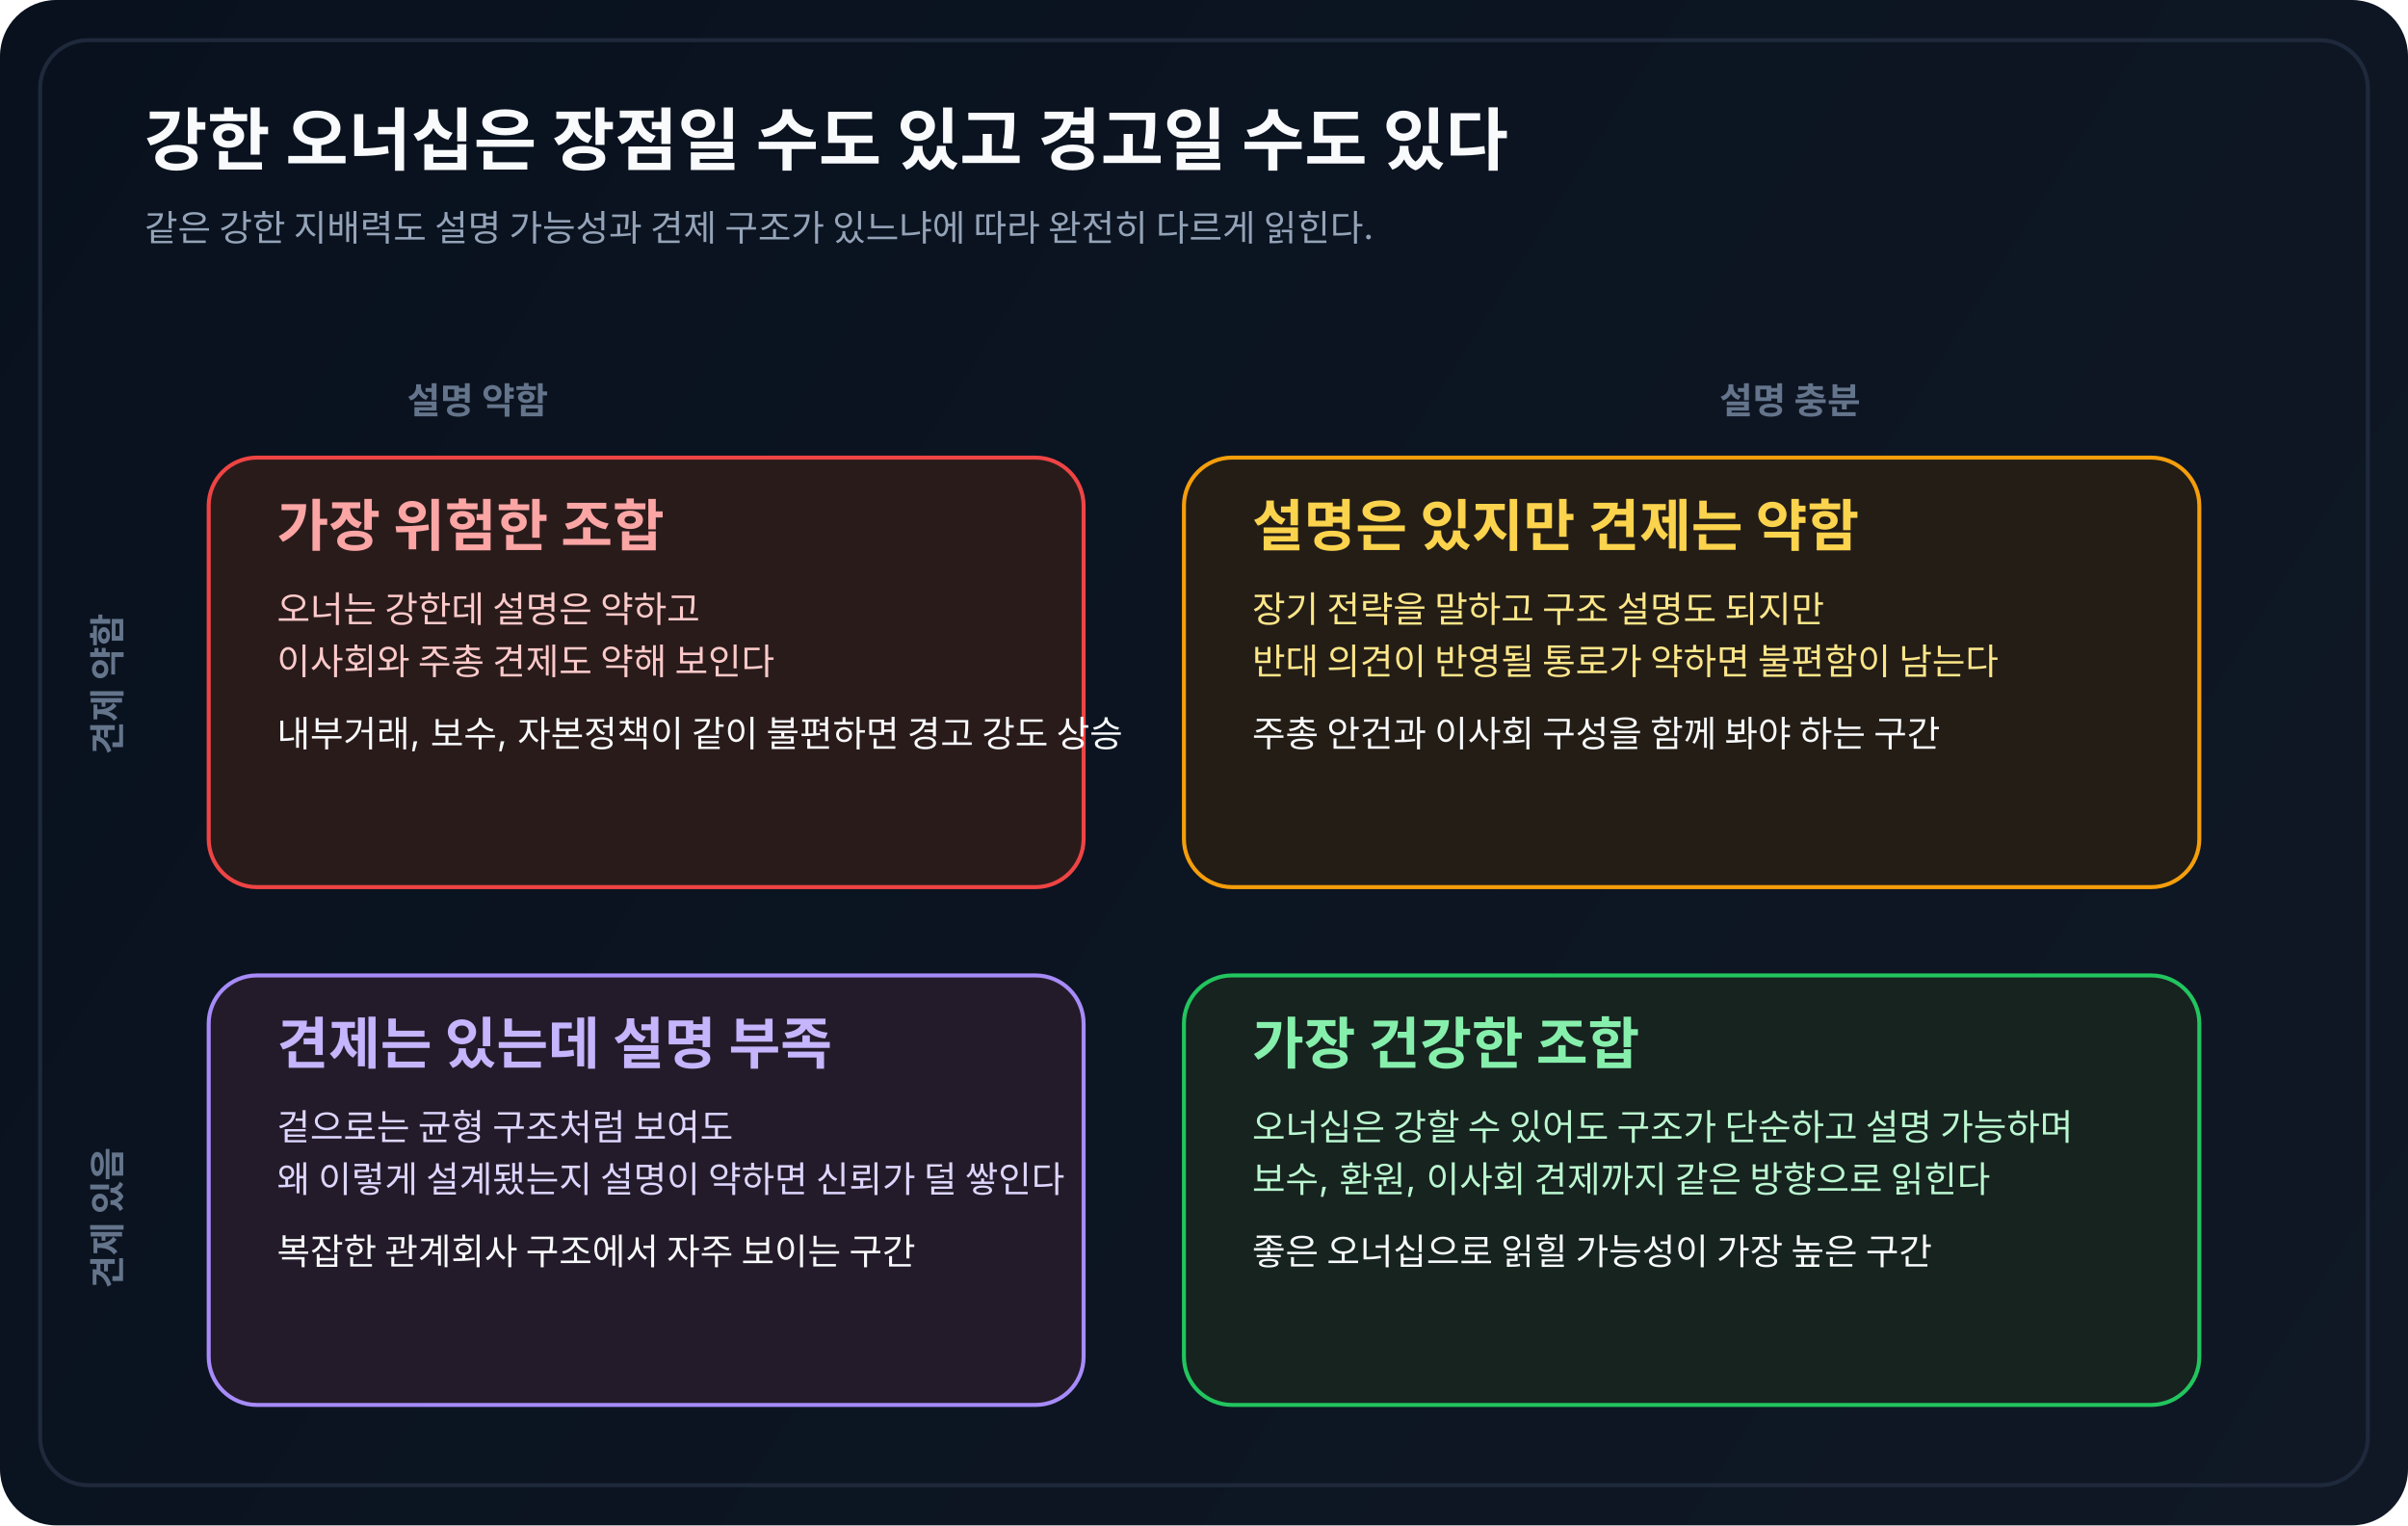
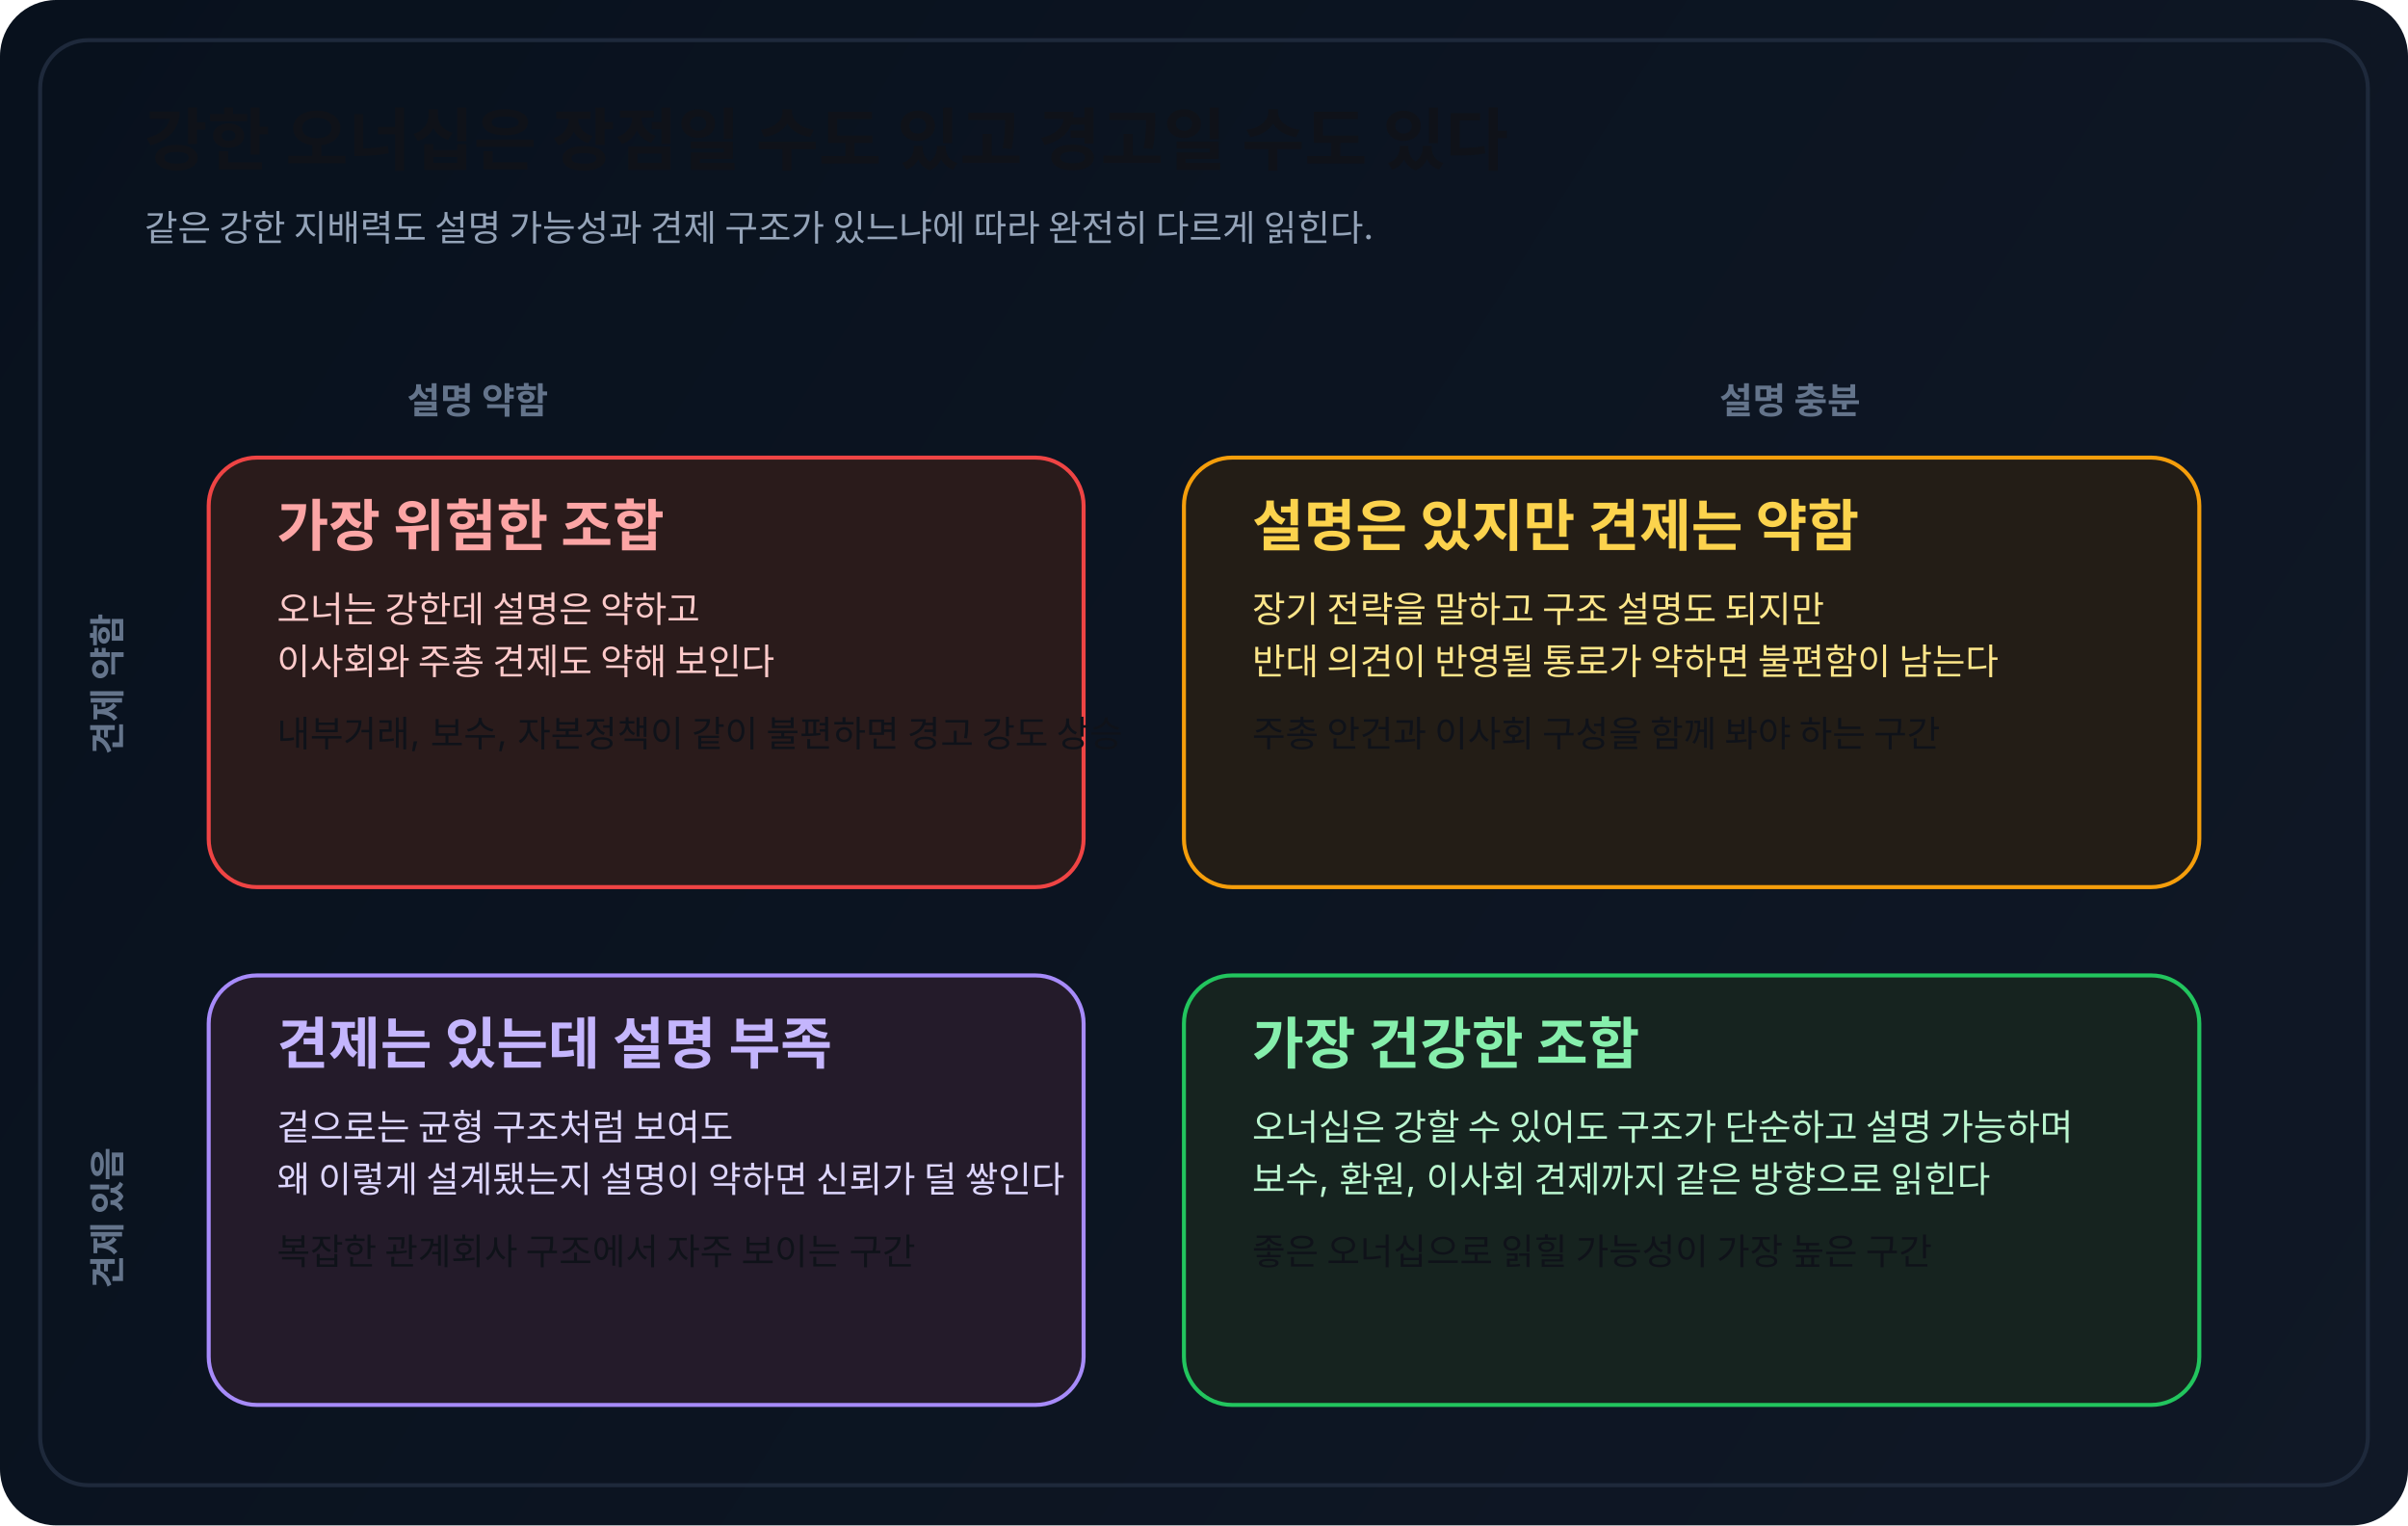
<svg xmlns="http://www.w3.org/2000/svg" viewBox="0 0 1200 760" fill="none" role="img" aria-labelledby="title desc">
  <defs>
    <linearGradient id="bg025a" x1="0" y1="0" x2="1200" y2="760" gradientUnits="userSpaceOnUse">
      <stop offset="0%" stop-color="#08111d" />
      <stop offset="100%" stop-color="#101826" />
    </linearGradient>
  </defs>
  <rect width="1200" height="760" rx="28" fill="url(#bg025a)" />
  <rect x="20" y="20" width="1160" height="720" rx="24" stroke="#1e293b" stroke-width="2" />
-   <text x="72" y="82" fill="#f8fafc" font-family="Pretendard, Inter, sans-serif" font-size="34" font-weight="700">강한 오너십은 장점일 수도 있고 경고일 수도 있다</text>
+   <text x="72" y="82" fill="#0f1219" font-family="Pretendard, Inter, sans-serif" font-size="34" font-weight="700">강한 오너십은 장점일 수도 있고 경고일 수도 있다</text>
  <text x="72" y="120" fill="#94a3b8" font-family="Pretendard, Inter, sans-serif" font-size="18">같은 강한 지배력도 설명 가능성과 견제 구조가 있느냐에 따라 완전히 다르게 읽힌다.</text>
  <text x="238" y="206" text-anchor="middle" fill="#64748b" font-family="JetBrains Mono, monospace" font-size="18" font-weight="700">설명 약함</text>
  <text x="892" y="206" text-anchor="middle" fill="#64748b" font-family="JetBrains Mono, monospace" font-size="18" font-weight="700">설명 충분</text>
  <text x="60" y="376" transform="rotate(-90 60 376)" fill="#64748b" font-family="JetBrains Mono, monospace" font-size="18" font-weight="700">견제 약함</text>
  <text x="60" y="642" transform="rotate(-90 60 642)" fill="#64748b" font-family="JetBrains Mono, monospace" font-size="18" font-weight="700">견제 있음</text>
  <rect x="104" y="228" width="436" height="214" rx="24" fill="#2a1b1b" stroke="#ef4444" stroke-width="2" />
  <text x="138" y="272" fill="#fca5a5" font-family="Pretendard, Inter, sans-serif" font-size="28" font-weight="700">가장 위험한 조합</text>
  <text x="138" y="310" fill="#fecaca" font-family="Pretendard, Inter, sans-serif" font-size="18">오너는 강한데 설명은 약하고</text>
  <text x="138" y="336" fill="#fecaca" font-family="Pretendard, Inter, sans-serif" font-size="18">이사회와 주총 견제도 약해 보인다</text>
-   <text x="138" y="372" fill="#f8fafc" font-family="Pretendard, Inter, sans-serif" font-size="18">내부거래, 보수, 자본정책이 같이 불편하면 경고 강도 상승</text>
+   <text x="138" y="372" fill="#0f1219" font-family="Pretendard, Inter, sans-serif" font-size="18">내부거래, 보수, 자본정책이 같이 불편하면 경고 강도 상승</text>
  <rect x="590" y="228" width="506" height="214" rx="24" fill="#231d16" stroke="#f59e0b" stroke-width="2" />
  <text x="624" y="272" fill="#fcd34d" font-family="Pretendard, Inter, sans-serif" font-size="28" font-weight="700">설명은 있지만 견제는 약함</text>
  <text x="624" y="310" fill="#fde68a" font-family="Pretendard, Inter, sans-serif" font-size="18">장기 전략을 말하고 구조 설명도 되지만</text>
  <text x="624" y="336" fill="#fde68a" font-family="Pretendard, Inter, sans-serif" font-size="18">반대 의견이 반영될 통로가 약하면 불편함이 남는다</text>
-   <text x="624" y="372" fill="#f8fafc" font-family="Pretendard, Inter, sans-serif" font-size="18">주총 안건과 이사회 구성을 함께 봐야 하는 구간</text>
+   <text x="624" y="372" fill="#0f1219" font-family="Pretendard, Inter, sans-serif" font-size="18">주총 안건과 이사회 구성을 함께 봐야 하는 구간</text>
  <rect x="104" y="486" width="436" height="214" rx="24" fill="#241b2a" stroke="#a78bfa" stroke-width="2" />
  <text x="138" y="530" fill="#c4b5fd" font-family="Pretendard, Inter, sans-serif" font-size="28" font-weight="700">견제는 있는데 설명 부족</text>
  <text x="138" y="568" fill="#ddd6fe" font-family="Pretendard, Inter, sans-serif" font-size="18">겉으로는 균형 구조처럼 보여도</text>
  <text x="138" y="594" fill="#ddd6fe" font-family="Pretendard, Inter, sans-serif" font-size="18">왜 이렇게 설계됐는지 설명이 약하면 신뢰가 덜 쌓인다</text>
-   <text x="138" y="630" fill="#f8fafc" font-family="Pretendard, Inter, sans-serif" font-size="18">복잡한 관계회사 구조에서 자주 보이는 구간</text>
+   <text x="138" y="630" fill="#0f1219" font-family="Pretendard, Inter, sans-serif" font-size="18">복잡한 관계회사 구조에서 자주 보이는 구간</text>
  <rect x="590" y="486" width="506" height="214" rx="24" fill="#16231f" stroke="#22c55e" stroke-width="2" />
  <text x="624" y="530" fill="#86efac" font-family="Pretendard, Inter, sans-serif" font-size="28" font-weight="700">가장 건강한 조합</text>
  <text x="624" y="568" fill="#bbf7d0" font-family="Pretendard, Inter, sans-serif" font-size="18">오너십은 강할 수 있어도 구조가 단순하고 설명 가능하며</text>
  <text x="624" y="594" fill="#bbf7d0" font-family="Pretendard, Inter, sans-serif" font-size="18">보수, 환원, 이사회 견제까지 같은 방향으로 읽힌다</text>
-   <text x="624" y="630" fill="#f8fafc" font-family="Pretendard, Inter, sans-serif" font-size="18">좋은 오너십으로 읽힐 가능성이 가장 높은 구간</text>
+   <text x="624" y="630" fill="#0f1219" font-family="Pretendard, Inter, sans-serif" font-size="18">좋은 오너십으로 읽힐 가능성이 가장 높은 구간</text>
</svg>
